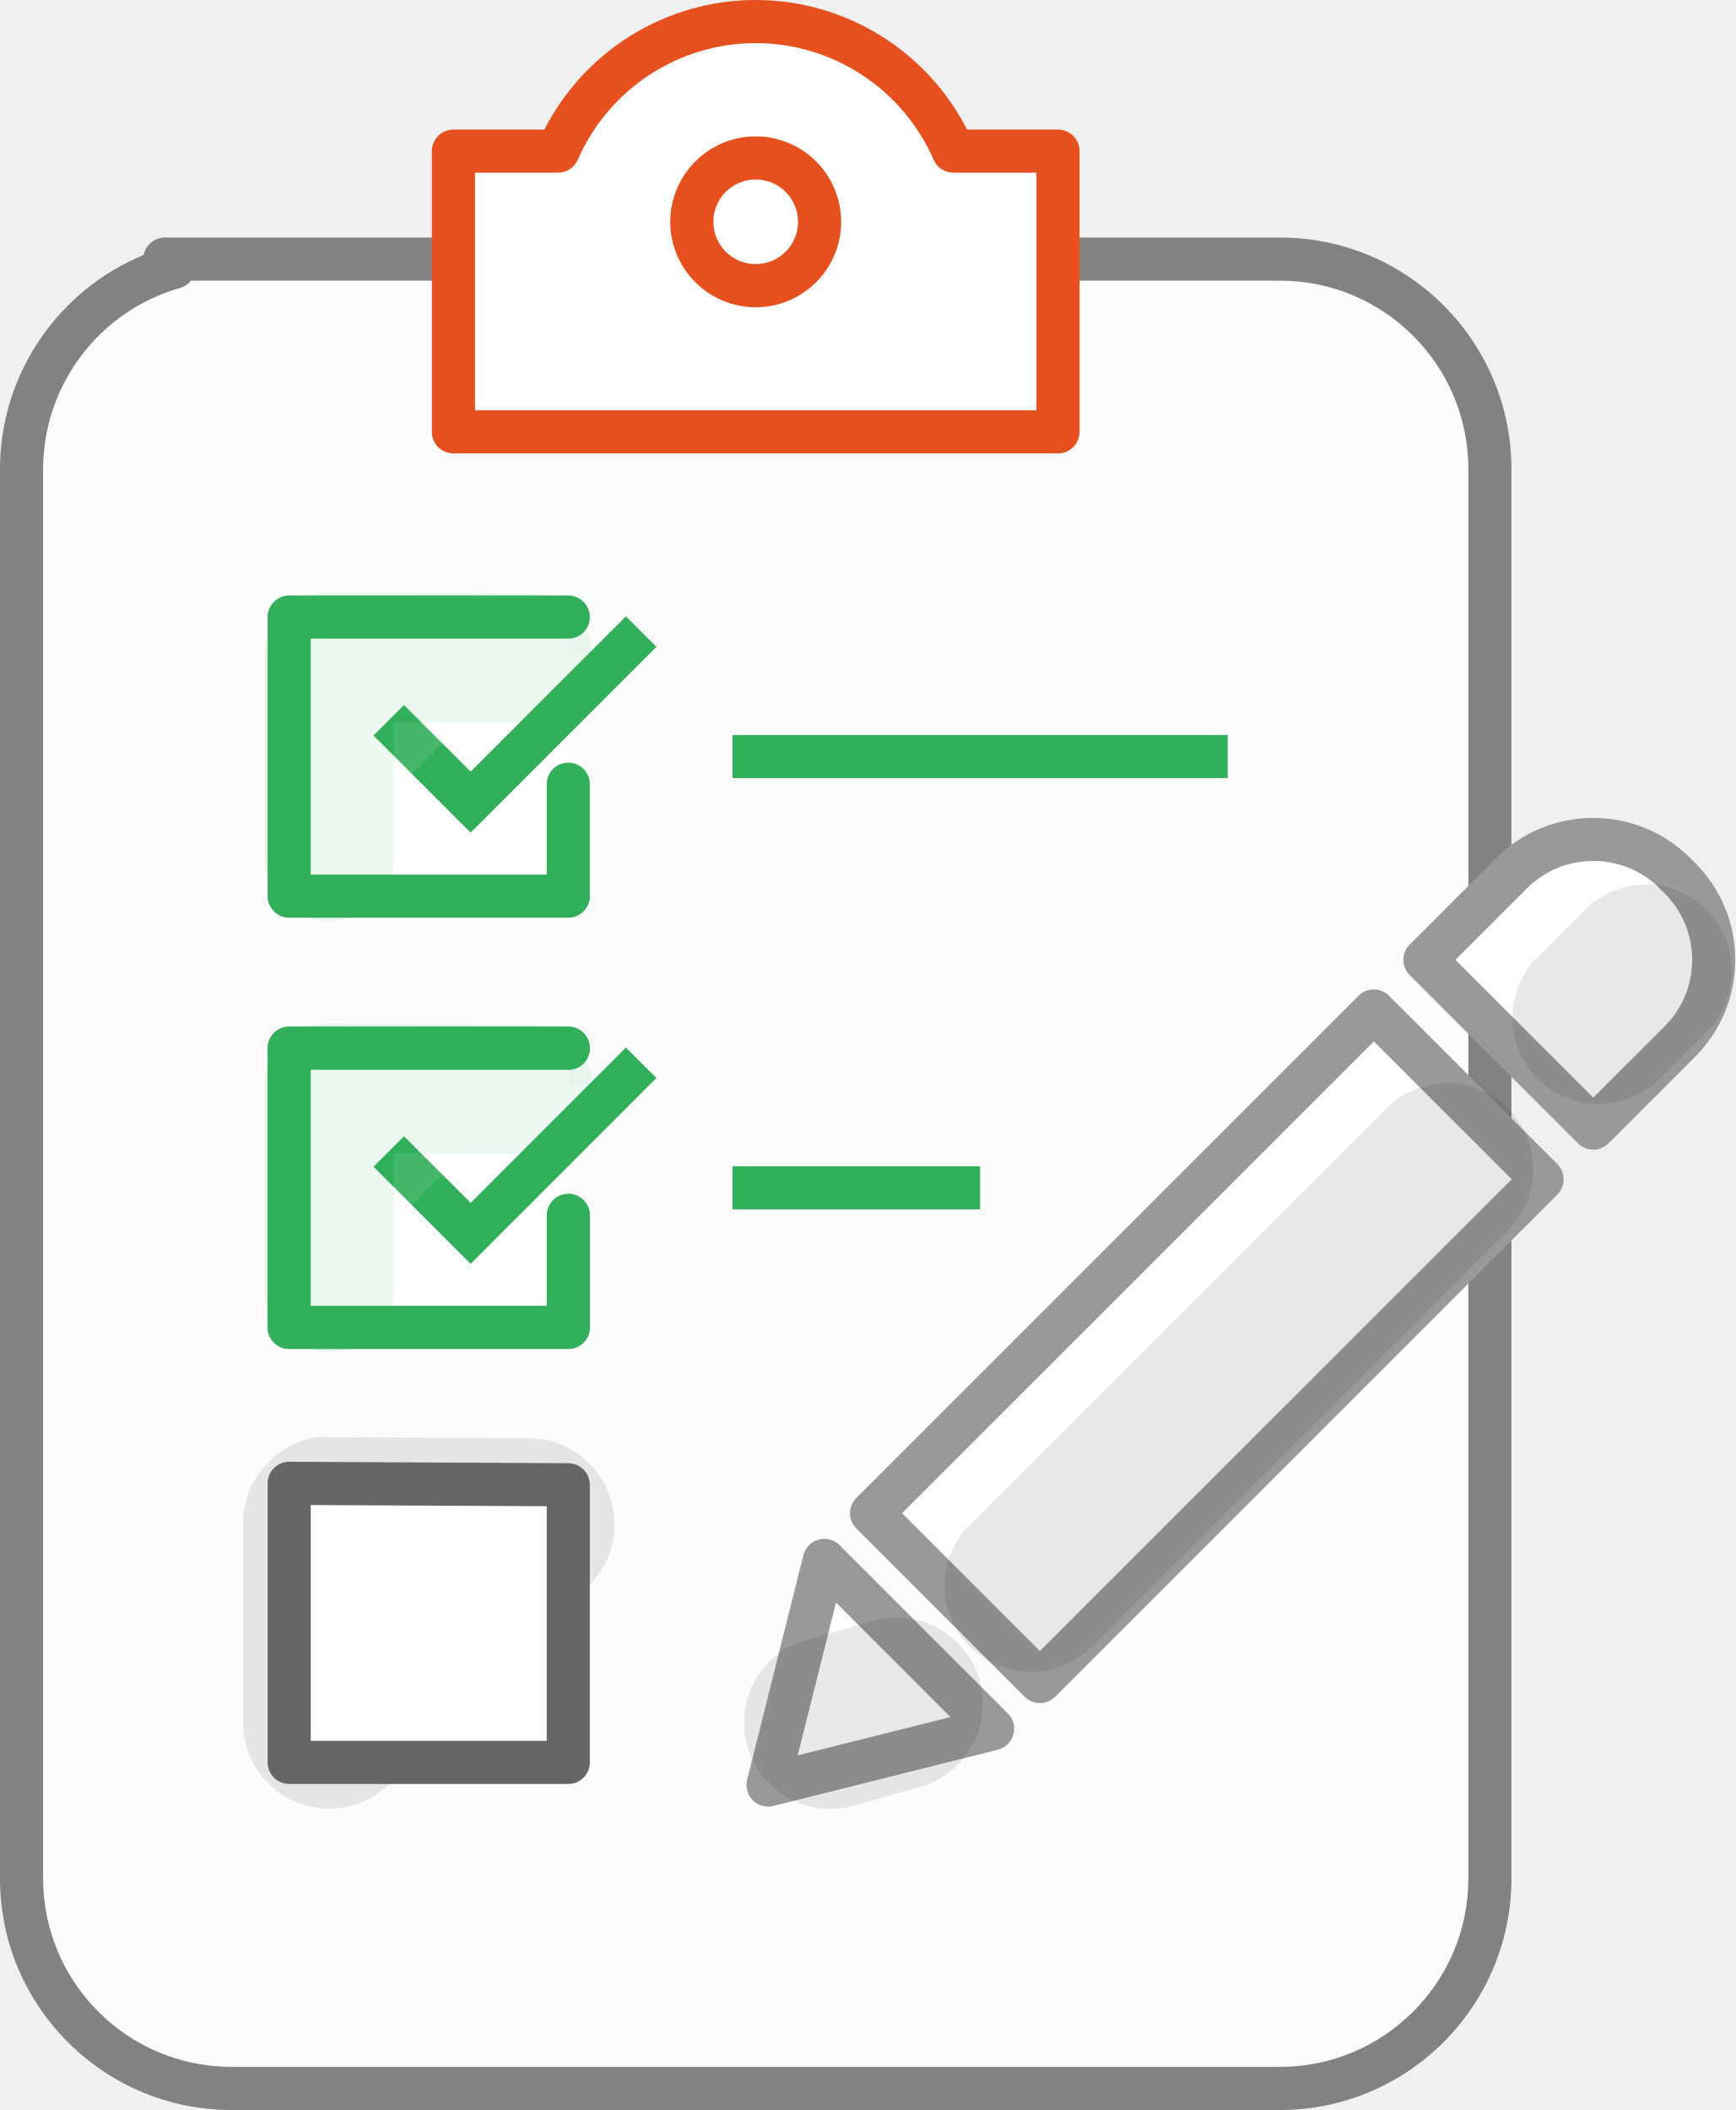
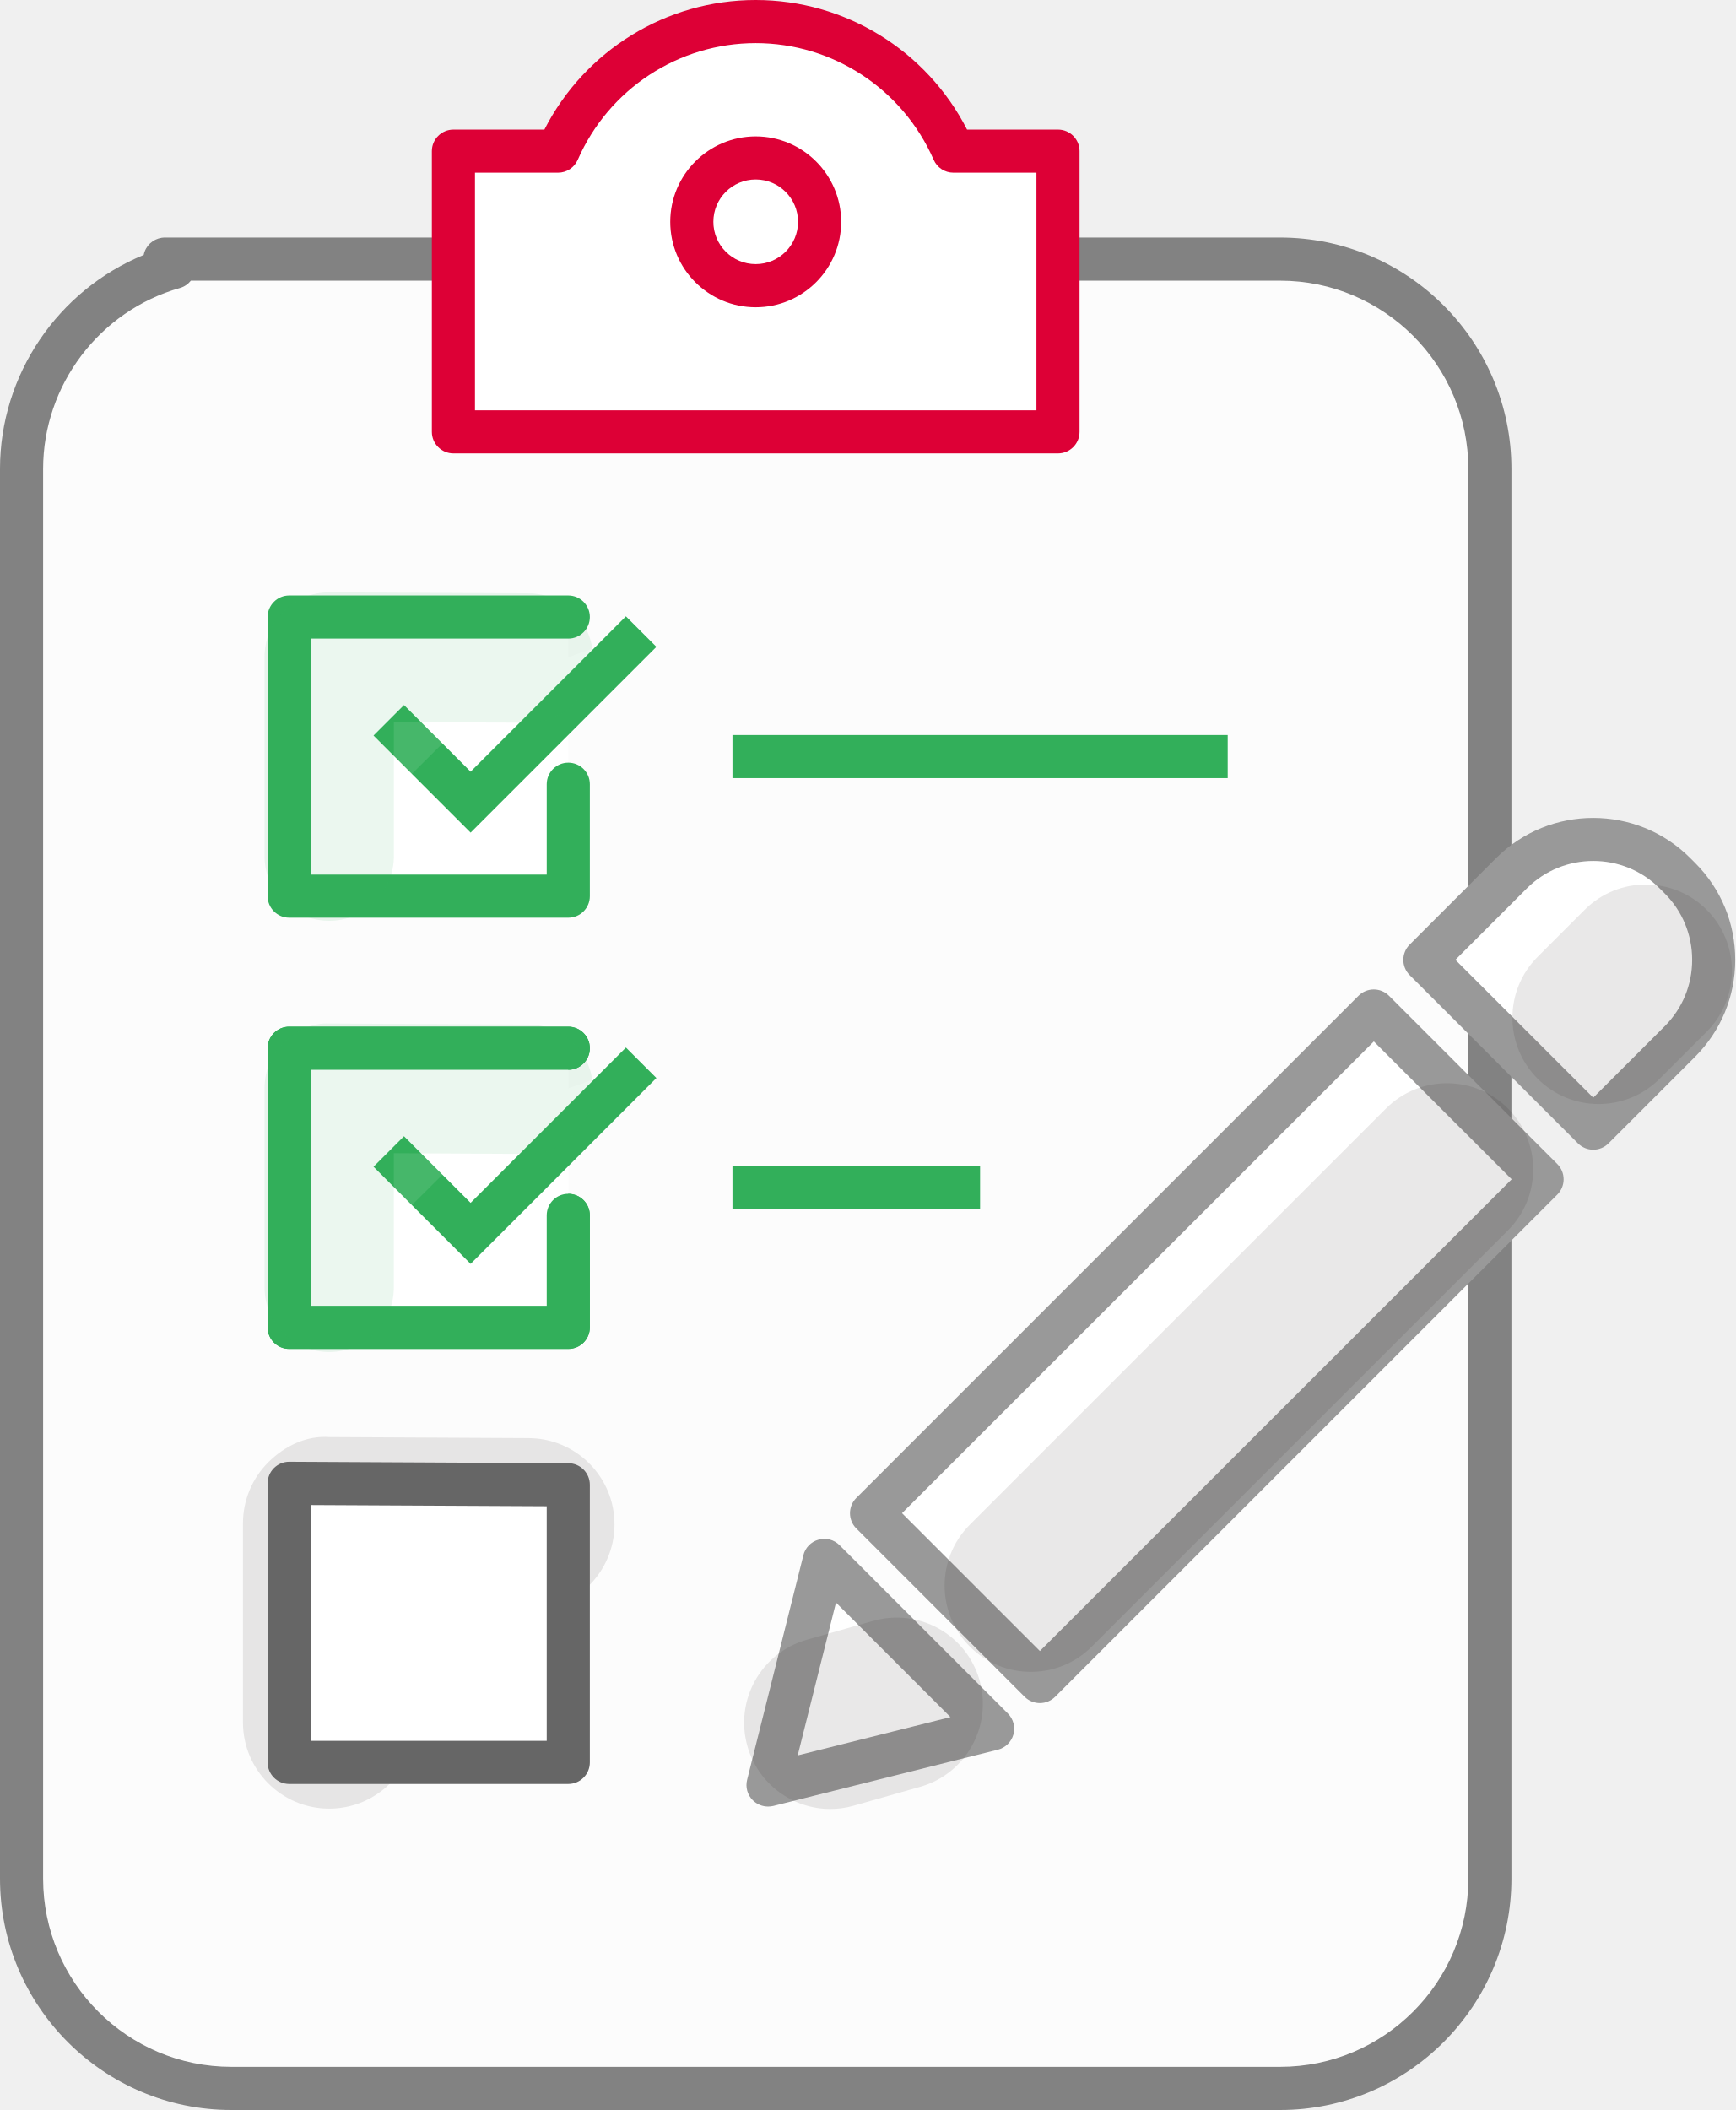
<svg xmlns="http://www.w3.org/2000/svg" version="1.1" id="图层_1" x="0px" y="0px" width="40.246px" height="48.934px" viewBox="0 0 40.246 48.934" enable-background="new 0 0 40.246 48.934" xml:space="preserve">
  <g>
    <g opacity="0.8">
      <g>
        <g>
          <g>
            <path fill="#FFFFFF" d="M29.689,6.009H8.702H5.365H3.823l0.212,0.189C1.996,6.776,0.5,8.648,0.5,10.874v32.695       c0,2.687,2.178,4.865,4.865,4.865h24.324c2.687,0,4.865-2.178,4.865-4.865V33.316v-2.321V10.874       C34.554,8.187,32.376,6.009,29.689,6.009z" />
          </g>
        </g>
      </g>
      <g>
        <g>
          <g>
            <path fill="#666666" d="M29.689,48.934H5.365C2.407,48.934,0,46.526,0,43.568V10.874C0,8.69,1.344,6.729,3.333,5.912       c0.005-0.027,0.013-0.055,0.023-0.081c0.074-0.194,0.26-0.322,0.467-0.322h25.866c2.958,0,5.365,2.407,5.365,5.365v32.694       C35.054,46.526,32.647,48.934,29.689,48.934z M4.427,6.509c-0.064,0.08-0.152,0.141-0.254,0.17C2.305,7.208,1,8.934,1,10.874       v32.694c0,2.407,1.958,4.365,4.365,4.365h24.325c2.407,0,4.365-1.958,4.365-4.365V10.874c0-2.407-1.958-4.365-4.365-4.365       H4.427z" />
          </g>
        </g>
      </g>
    </g>
    <g>
      <g>
        <g>
          <g>
            <polyline fill="#FFFFFF" points="13.18,18.187 13.18,20.783 6.707,20.783 6.707,14.31 13.18,14.31      " />
          </g>
        </g>
      </g>
      <g>
        <g>
          <g>
            <path fill="#32AF5A" d="M13.18,21.283H6.707c-0.276,0-0.5-0.224-0.5-0.5V14.31c0-0.276,0.224-0.5,0.5-0.5h6.473       c0.276,0,0.5,0.224,0.5,0.5s-0.224,0.5-0.5,0.5H7.207v5.474h5.473v-2.097c0-0.276,0.224-0.5,0.5-0.5s0.5,0.224,0.5,0.5v2.597       C13.68,21.06,13.457,21.283,13.18,21.283z" />
          </g>
        </g>
      </g>
    </g>
    <g>
      <g>
        <g>
          <g>
            <g>
              <polyline fill="#FFFFFF" points="14.871,14.647 10.915,18.603 9.016,16.704       " />
            </g>
          </g>
        </g>
        <g>
          <g>
            <g>
              <polygon fill="#32AF5A" points="10.915,19.31 8.663,17.058 9.37,16.351 10.915,17.896 14.517,14.294 15.224,15.001       " />
            </g>
          </g>
        </g>
      </g>
    </g>
    <g>
      <g>
        <g>
          <g>
            <line fill="#FFFFFF" x1="16.988" y1="17.546" x2="28.474" y2="17.546" />
          </g>
        </g>
      </g>
      <g>
        <g>
          <g>
            <rect x="16.988" y="17.046" fill="#32AF5A" width="11.486" height="1" />
          </g>
        </g>
      </g>
    </g>
    <g>
      <g>
        <g>
          <g>
            <polyline fill="#FFFFFF" points="13.18,28.187 13.18,30.783 6.707,30.783 6.707,24.31 13.18,24.31      " />
          </g>
        </g>
      </g>
      <g>
        <g>
          <g>
            <path fill="#32AF5A" d="M13.18,31.283H6.707c-0.276,0-0.5-0.224-0.5-0.5v-6.473c0-0.276,0.224-0.5,0.5-0.5h6.473       c0.276,0,0.5,0.224,0.5,0.5s-0.224,0.5-0.5,0.5H7.207v5.473h5.473v-2.097c0-0.276,0.224-0.5,0.5-0.5s0.5,0.224,0.5,0.5v2.597       C13.68,31.06,13.457,31.283,13.18,31.283z" />
          </g>
        </g>
      </g>
    </g>
    <g>
      <g>
        <g>
          <g>
            <polyline fill="#FFFFFF" points="13.18,28.187 13.18,30.783 6.707,30.783 6.707,24.31 13.18,24.31      " />
          </g>
        </g>
      </g>
      <g>
        <g>
          <g>
            <path fill="#32AF5A" d="M13.18,31.283H6.707c-0.276,0-0.5-0.224-0.5-0.5v-6.473c0-0.276,0.224-0.5,0.5-0.5h6.473       c0.276,0,0.5,0.224,0.5,0.5s-0.224,0.5-0.5,0.5H7.207v5.473h5.473v-2.097c0-0.276,0.224-0.5,0.5-0.5s0.5,0.224,0.5,0.5v2.597       C13.68,31.06,13.457,31.283,13.18,31.283z" />
          </g>
        </g>
      </g>
    </g>
    <g>
      <g>
        <g>
          <g>
            <g>
              <polyline fill="#FFFFFF" points="14.871,24.647 10.915,28.603 9.016,26.704       " />
            </g>
          </g>
        </g>
        <g>
          <g>
            <g>
              <polygon fill="#32AF5A" points="10.915,29.311 8.663,27.058 9.37,26.351 10.915,27.896 14.517,24.294 15.224,25.001       " />
            </g>
          </g>
        </g>
      </g>
    </g>
    <g>
      <g>
        <g>
          <g>
            <line fill="#FFFFFF" x1="16.988" y1="27.547" x2="22.731" y2="27.547" />
          </g>
        </g>
      </g>
      <g>
        <g>
          <g>
            <rect x="16.988" y="27.047" fill="#32AF5A" width="5.743" height="1" />
          </g>
        </g>
      </g>
    </g>
    <g opacity="0.1">
      <g>
        <g>
          <g>
            <polyline fill="#FFFFFF" points="7.635,19.855 7.635,15.237 12.253,15.262      " />
          </g>
        </g>
      </g>
      <g>
        <g>
          <g>
            <path fill="#32AF5A" d="M7.635,21.355c-0.829,0-1.5-0.672-1.5-1.5v-4.618c0-0.399,0.159-0.782,0.442-1.063       c0.281-0.279,0.661-0.437,1.058-0.437c0.002,0,0.005,0,0.008,0l4.618,0.024c0.829,0.005,1.497,0.68,1.492,1.508       c-0.004,0.826-0.675,1.492-1.5,1.492c-0.002,0-0.005,0-0.008,0l-3.11-0.017v3.11C9.135,20.684,8.463,21.355,7.635,21.355z" />
          </g>
        </g>
      </g>
    </g>
    <g opacity="0.1">
      <g>
        <g>
          <g>
            <polyline fill="#FFFFFF" points="7.635,29.855 7.635,25.238 12.253,25.262      " />
          </g>
        </g>
      </g>
      <g>
        <g>
          <g>
            <path fill="#32AF5A" d="M7.635,31.355c-0.829,0-1.5-0.672-1.5-1.5v-4.618c0-0.399,0.159-0.782,0.442-1.063       c0.283-0.281,0.682-0.459,1.065-0.437l4.618,0.024c0.829,0.005,1.497,0.68,1.492,1.508c-0.004,0.826-0.675,1.492-1.5,1.492       c-0.002,0-0.005,0-0.008,0l-3.11-0.017v3.11C9.135,30.684,8.463,31.355,7.635,31.355z" />
          </g>
        </g>
      </g>
    </g>
    <g opacity="0.1">
      <g>
        <g>
          <g>
            <polyline fill="#FFFFFF" points="7.635,39.946 7.635,35.328 12.253,35.353      " />
          </g>
        </g>
      </g>
      <g>
        <g>
          <g>
            <path fill="#231815" d="M7.635,41.945c-1.104,0-2-0.896-2-2v-4.617c0-0.532,0.212-1.043,0.589-1.418       c0.378-0.375,0.879-0.621,1.421-0.582l4.618,0.024c1.104,0.006,1.995,0.906,1.989,2.011c-0.006,1.101-0.9,1.989-2,1.989       c-0.003,0-0.007,0-0.011,0l-2.607-0.014v2.606C9.635,41.05,8.739,41.945,7.635,41.945z" />
          </g>
        </g>
      </g>
    </g>
    <g opacity="0.1">
      <g>
        <g>
          <g>
            <path fill="#FFFFFF" stroke="#231815" stroke-width="4" stroke-linecap="round" stroke-linejoin="round" stroke-miterlimit="10" d="       M12.253,35.353" />
          </g>
        </g>
      </g>
    </g>
    <g>
      <g>
        <g>
          <g>
            <polyline fill="#FFFFFF" points="13.18,34.435 13.18,40.873 6.707,40.873 6.707,34.4 13.18,34.435      " />
          </g>
        </g>
      </g>
      <g>
        <g>
          <g>
            <path fill="#666666" d="M13.18,41.373H6.707c-0.276,0-0.5-0.224-0.5-0.5V34.4c0-0.133,0.053-0.261,0.147-0.354       c0.094-0.093,0.22-0.146,0.353-0.146c0,0,0.002,0,0.002,0l6.473,0.034c0.275,0.001,0.498,0.225,0.498,0.5v6.438       C13.68,41.149,13.457,41.373,13.18,41.373z M7.207,40.373h5.473v-5.441l-5.473-0.028V40.373z" />
          </g>
        </g>
      </g>
    </g>
    <g>
      <g>
        <g>
          <g>
            <g>
              <g>
                <g>
                  <rect x="25.23" y="22.984" transform="matrix(0.7071 0.7071 -0.7071 0.7071 30.2747 -10.6478)" fill="#FFFFFF" width="5.521" height="16.473" />
                </g>
              </g>
            </g>
            <g>
              <g>
                <g>
                  <path fill="#999999" d="M24.118,39.497c-0.133,0-0.26-0.053-0.354-0.146l-3.904-3.904c-0.195-0.195-0.195-0.512,0-0.707          l11.648-11.647c0.195-0.195,0.512-0.195,0.707,0l3.904,3.903c0.094,0.094,0.146,0.221,0.146,0.354s-0.053,0.26-0.146,0.354          L24.472,39.351C24.378,39.444,24.251,39.497,24.118,39.497z M20.921,35.093l3.197,3.197L35.06,27.349l-3.197-3.196          L20.921,35.093z" />
                </g>
              </g>
            </g>
          </g>
          <g>
            <g>
              <g>
                <g>
                  <polygon fill="#FFFFFF" points="17.813,41.398 19.119,36.189 23.023,40.093         " />
                </g>
              </g>
            </g>
            <g>
              <g>
                <g>
                  <path fill="#999999" d="M17.813,41.897c-0.131,0-0.259-0.052-0.354-0.146c-0.125-0.124-0.174-0.305-0.131-0.475l1.305-5.209          c0.043-0.175,0.178-0.313,0.352-0.36c0.172-0.051,0.359,0.001,0.487,0.128l3.904,3.904c0.127,0.127,0.176,0.313,0.128,0.487          c-0.048,0.173-0.186,0.308-0.36,0.352l-5.209,1.305C17.895,41.893,17.854,41.897,17.813,41.897z M19.389,37.166          l-0.888,3.544l3.543-0.888L19.389,37.166z" />
                </g>
              </g>
            </g>
          </g>
          <g>
            <g>
              <g>
                <g>
                  <path fill="#FFFFFF" d="M36.952,26.163l-3.904-3.904l2.009-2.009c1.046-1.046,2.743-1.046,3.789,0l0.115,0.115          c1.046,1.046,1.046,2.743,0,3.789L36.952,26.163z" />
                </g>
              </g>
            </g>
            <g>
              <g>
                <g>
                  <path fill="#999999" d="M36.952,26.663c-0.128,0-0.256-0.049-0.354-0.146l-3.904-3.903c-0.195-0.195-0.195-0.512,0-0.707          l2.009-2.01c1.239-1.238,3.257-1.238,4.496,0l0.116,0.116c0.6,0.6,0.93,1.397,0.93,2.247c0,0.849-0.331,1.647-0.931,2.248          l-2.009,2.009C37.208,26.614,37.08,26.663,36.952,26.663z M33.755,22.26l3.197,3.196l1.656-1.655          c0.412-0.412,0.638-0.959,0.638-1.541s-0.227-1.13-0.638-1.541l-0.116-0.116c-0.849-0.849-2.232-0.848-3.081,0.001          L33.755,22.26z" />
                </g>
              </g>
            </g>
          </g>
        </g>
        <g opacity="0.1">
          <g>
            <g>
              <g>
                <line fill="#FFFFFF" x1="38.169" y1="22.513" x2="37.078" y2="23.604" />
              </g>
            </g>
          </g>
          <g>
            <g>
              <g>
                <path fill="#231815" d="M37.078,25.604c-0.512,0-1.024-0.195-1.415-0.586c-0.781-0.781-0.781-2.048,0-2.828l1.091-1.091         c0.782-0.782,2.048-0.78,2.829,0c0.781,0.781,0.781,2.048,0,2.828l-1.091,1.091C38.101,25.408,37.589,25.604,37.078,25.604z" />
              </g>
            </g>
          </g>
        </g>
        <g opacity="0.1">
          <g>
            <g>
              <g>
                <line fill="#FFFFFF" x1="33.56" y1="27.121" x2="23.907" y2="36.774" />
              </g>
            </g>
          </g>
          <g>
            <g>
              <g>
                <path fill="#231815" d="M23.908,38.773c-0.512,0-1.024-0.195-1.414-0.586c-0.781-0.781-0.781-2.047,0-2.828l9.652-9.652         c0.78-0.781,2.048-0.781,2.828,0c0.781,0.781,0.781,2.047,0,2.828l-9.652,9.652C24.932,38.578,24.419,38.773,23.908,38.773z" />
              </g>
            </g>
          </g>
        </g>
      </g>
      <g opacity="0.1">
        <g>
          <g>
            <g>
              <line fill="#FFFFFF" x1="20.797" y1="39.516" x2="19.259" y2="39.952" />
            </g>
          </g>
        </g>
        <g>
          <g>
            <g>
              <path fill="#231815" d="M19.258,41.953c-0.872,0-1.673-0.574-1.923-1.455c-0.302-1.063,0.315-2.168,1.377-2.47l1.537-0.437        c1.065-0.302,2.168,0.314,2.47,1.378c0.302,1.063-0.315,2.168-1.377,2.47l-1.537,0.437        C19.623,41.928,19.439,41.953,19.258,41.953z" />
            </g>
          </g>
        </g>
      </g>
    </g>
    <g>
      <g>
        <g>
          <g>
            <path fill="#FFFFFF" d="M22.112,3.505C21.339,1.738,19.579,0.5,17.527,0.5s-3.812,1.238-4.585,3.005h-2.426v6.51h14.022v-6.51       H22.112z" />
          </g>
        </g>
      </g>
      <g>
        <g>
          <g>
-             <path fill="#E6501E" d="M24.538,10.515H10.516c-0.276,0-0.5-0.224-0.5-0.5v-6.51c0-0.276,0.224-0.5,0.5-0.5h2.11       C13.563,1.169,15.452,0,17.527,0c2.075,0,3.964,1.169,4.902,3.005h2.109c0.276,0,0.5,0.224,0.5,0.5v6.51       C25.038,10.291,24.814,10.515,24.538,10.515z M11.016,9.515h13.022v-5.51h-1.926c-0.199,0-0.378-0.117-0.458-0.3       C20.935,2.062,19.315,1,17.527,1c-1.789,0-3.408,1.062-4.127,2.705c-0.08,0.183-0.259,0.3-0.458,0.3h-1.926V9.515z" />
+             <path fill="#DD0036" d="M24.538,10.515H10.516c-0.276,0-0.5-0.224-0.5-0.5v-6.51c0-0.276,0.224-0.5,0.5-0.5h2.11       C13.563,1.169,15.452,0,17.527,0c2.075,0,3.964,1.169,4.902,3.005h2.109c0.276,0,0.5,0.224,0.5,0.5v6.51       C25.038,10.291,24.814,10.515,24.538,10.515z M11.016,9.515h13.022v-5.51h-1.926c-0.199,0-0.378-0.117-0.458-0.3       C20.935,2.062,19.315,1,17.527,1c-1.789,0-3.408,1.062-4.127,2.705c-0.08,0.183-0.259,0.3-0.458,0.3h-1.926V9.515z" />
          </g>
        </g>
      </g>
    </g>
    <g>
      <g>
        <g>
          <g>
            <circle fill="#FFFFFF" cx="17.527" cy="5.144" r="1.482" />
          </g>
        </g>
      </g>
      <g>
        <g>
          <g>
-             <path fill="#E6501E" d="M17.527,7.126c-1.093,0-1.982-0.889-1.982-1.981s0.889-1.982,1.982-1.982s1.982,0.89,1.982,1.982       S18.62,7.126,17.527,7.126z M17.527,4.162c-0.542,0-0.982,0.44-0.982,0.982c0,0.541,0.44,0.981,0.982,0.981       s0.982-0.44,0.982-0.981C18.509,4.603,18.068,4.162,17.527,4.162z" />
+             <path fill="#DD0036" d="M17.527,7.126c-1.093,0-1.982-0.889-1.982-1.981s0.889-1.982,1.982-1.982s1.982,0.89,1.982,1.982       S18.62,7.126,17.527,7.126z M17.527,4.162c-0.542,0-0.982,0.44-0.982,0.982c0,0.541,0.44,0.981,0.982,0.981       s0.982-0.44,0.982-0.981C18.509,4.603,18.068,4.162,17.527,4.162z" />
          </g>
        </g>
      </g>
    </g>
  </g>
</svg>
